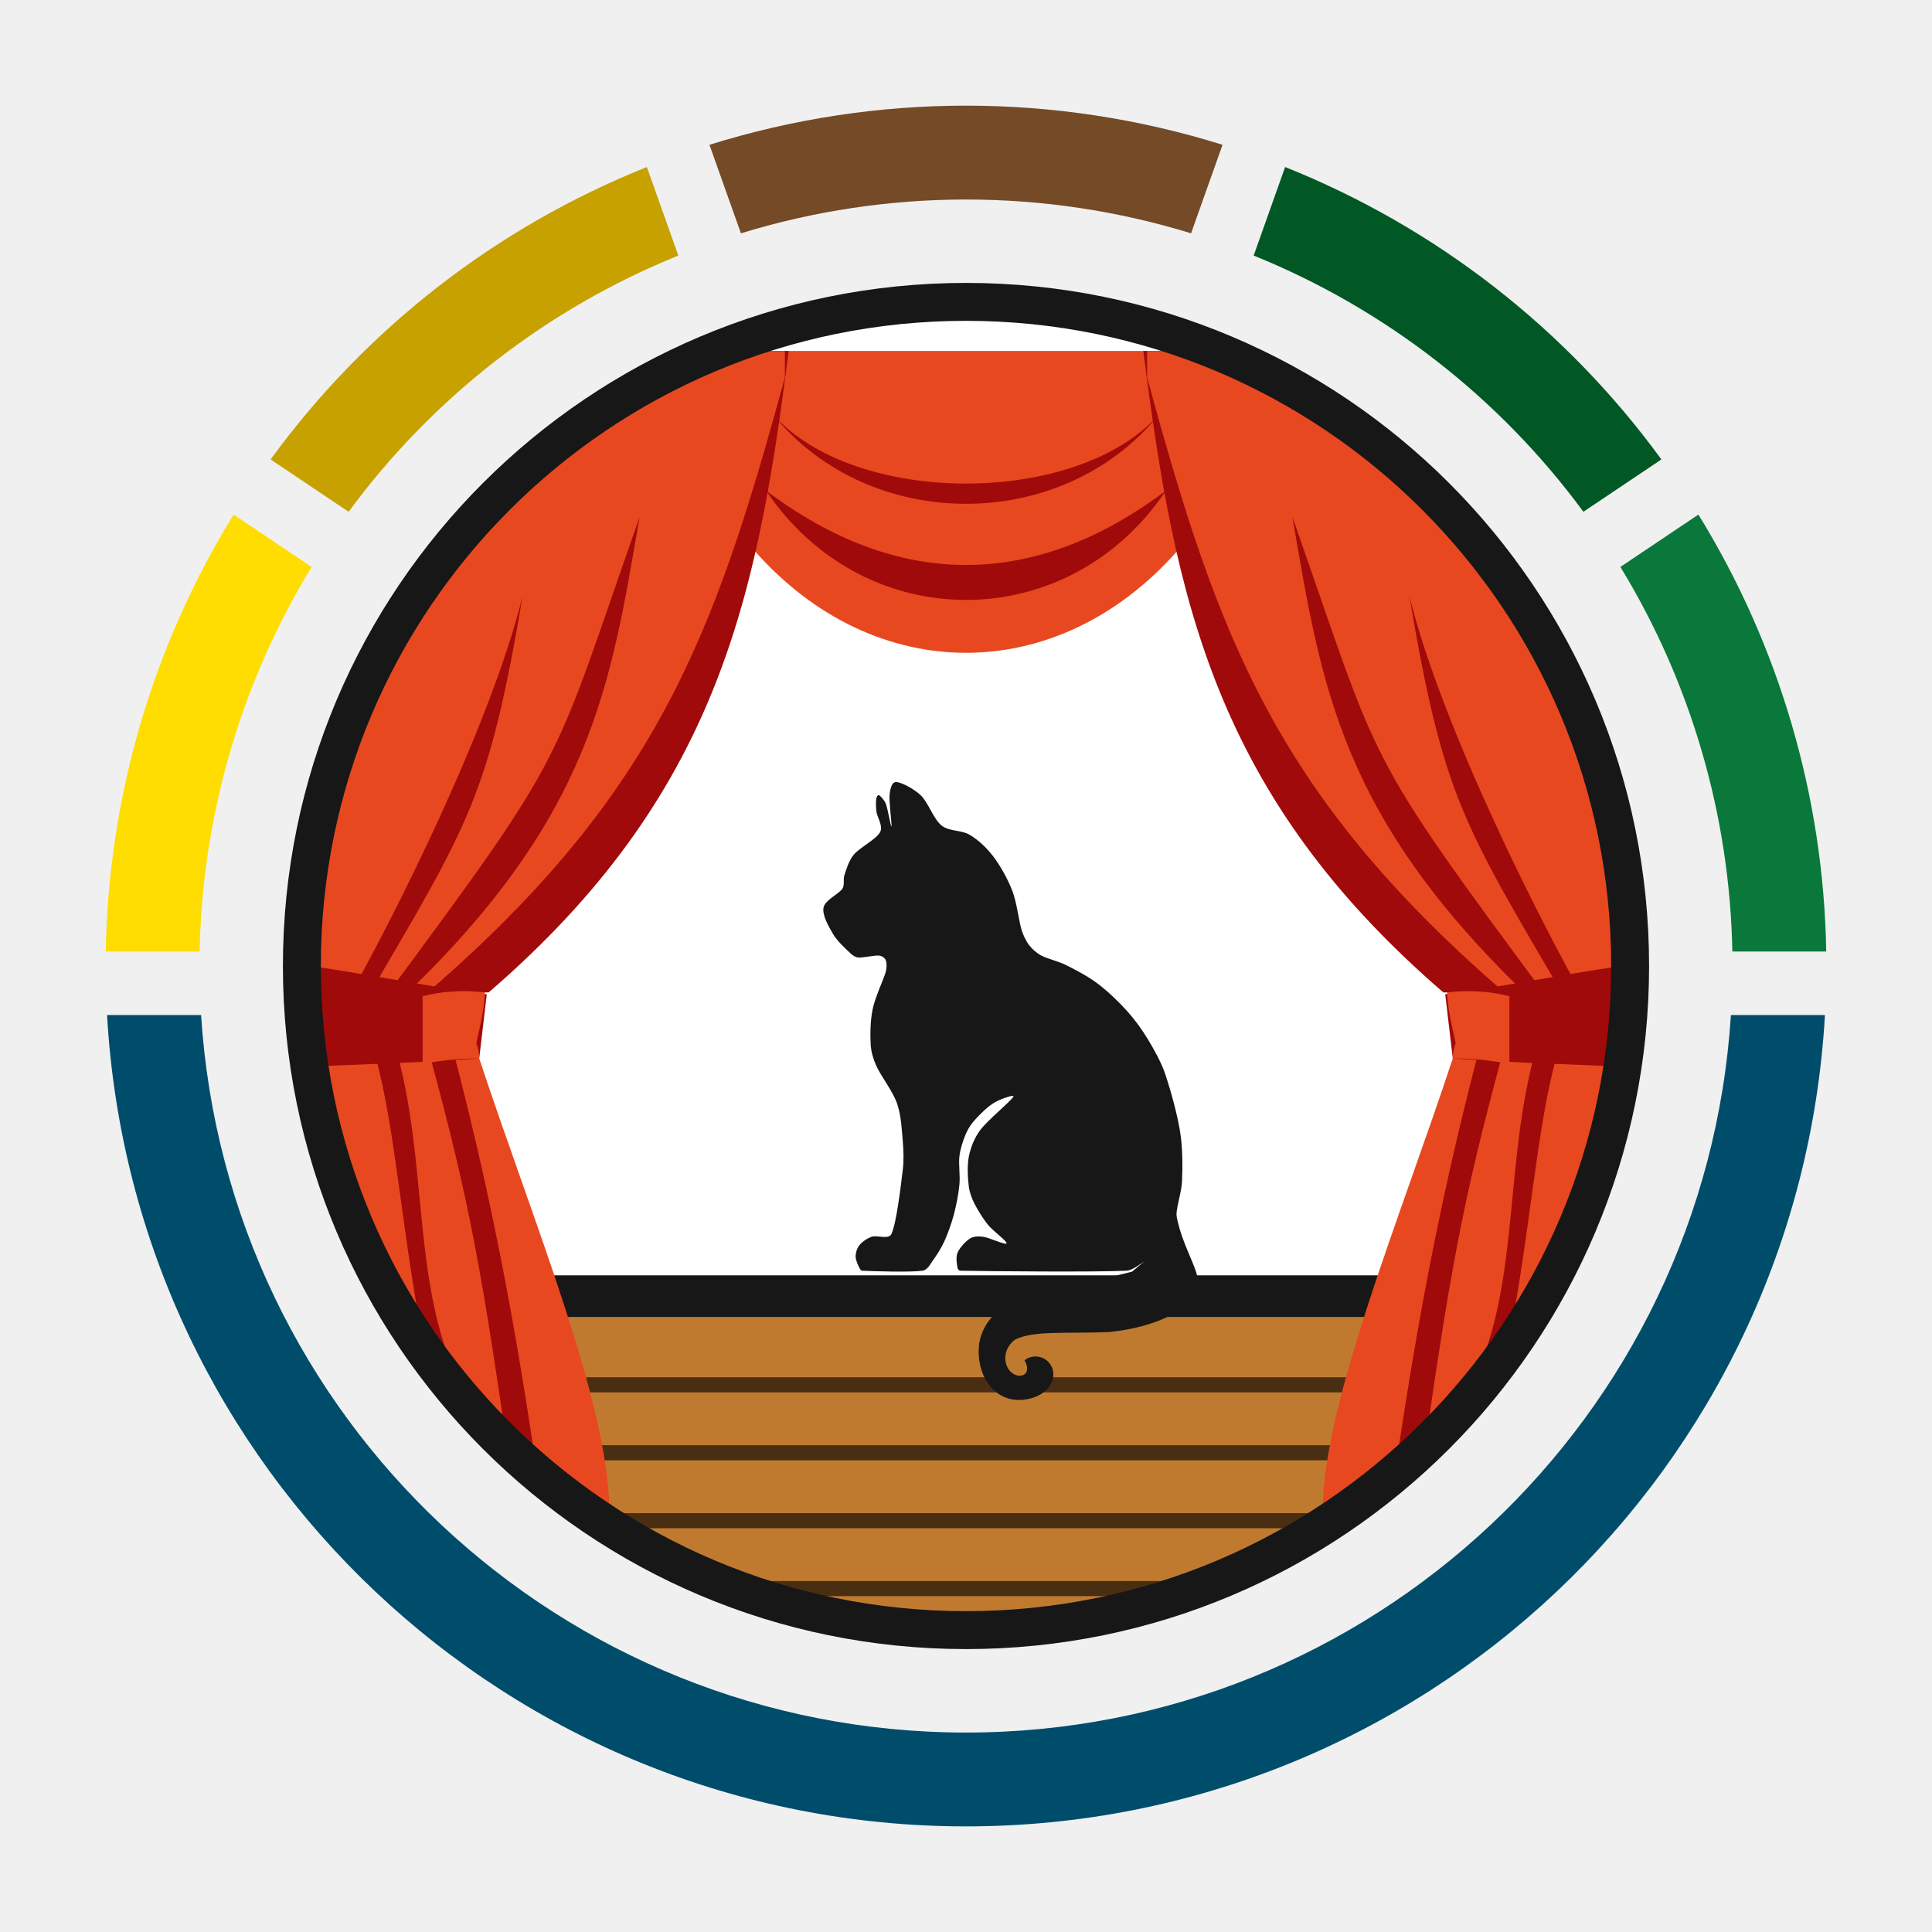
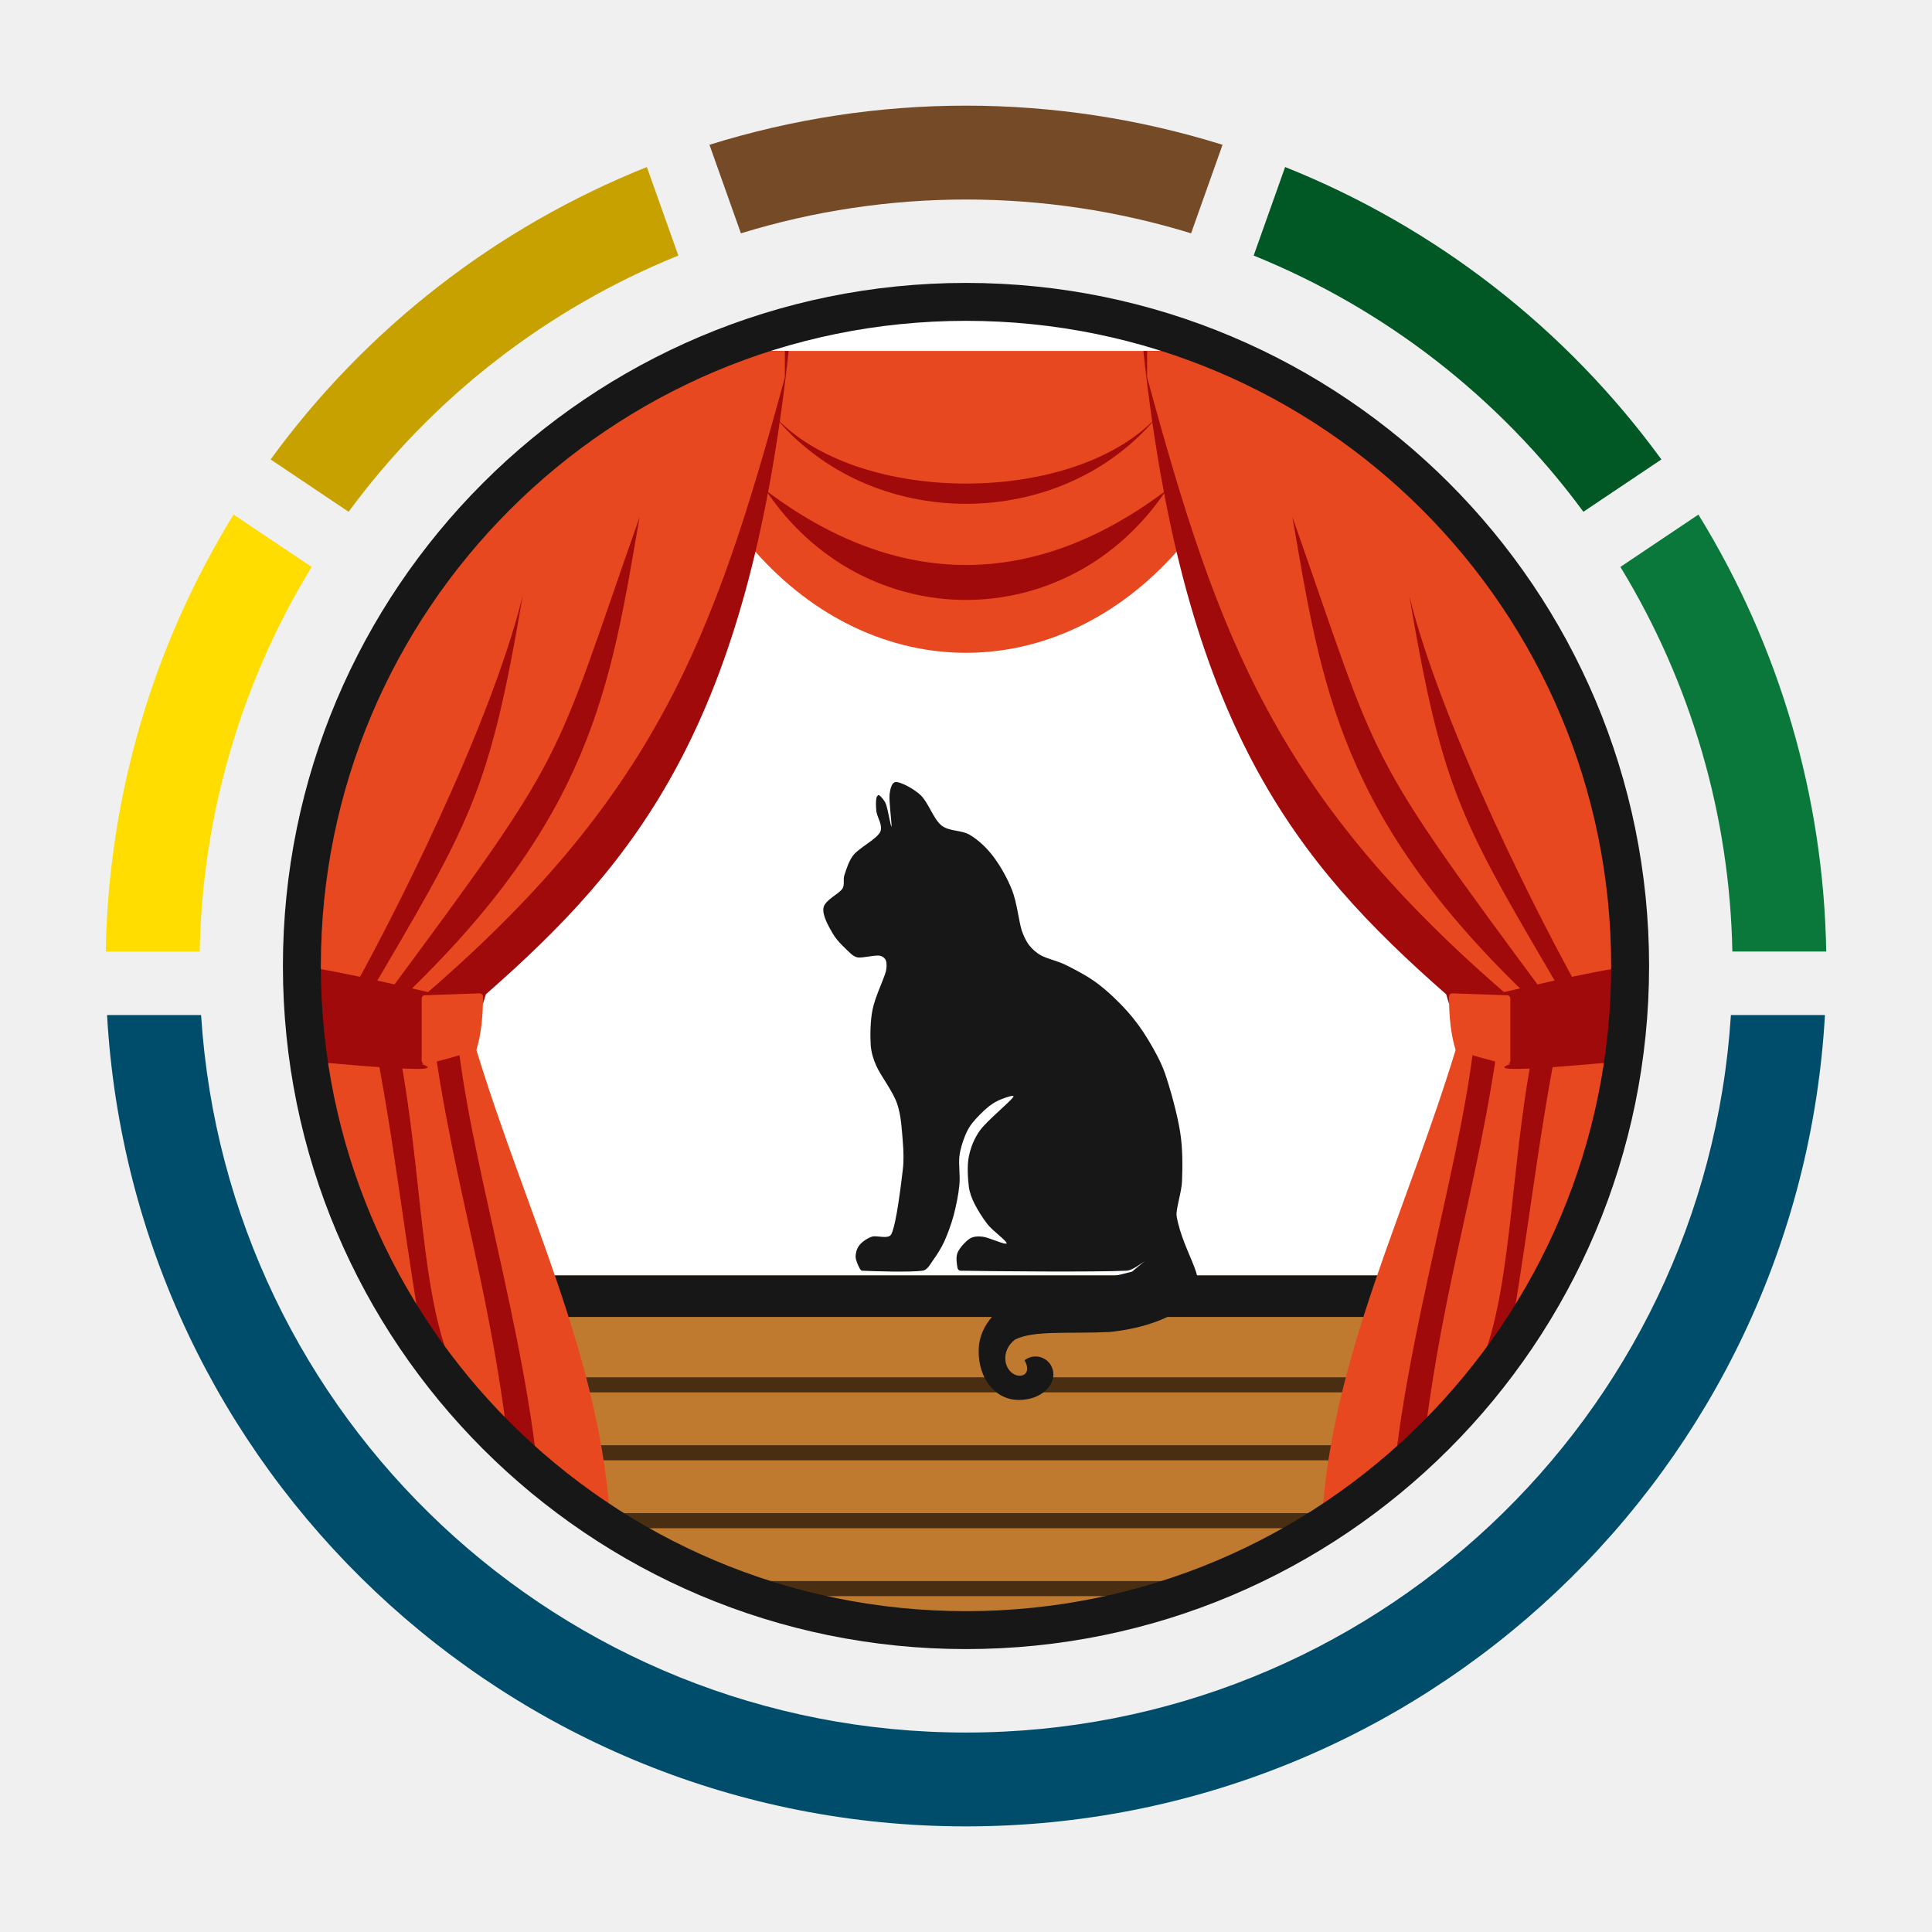
<svg xmlns="http://www.w3.org/2000/svg" viewBox="0 0 1024 1024">
  <defs>
    <clipPath id="buehne">
      <circle cx="512" cy="512" r="343.0" />
    </clipPath>
    <g id="seitenvorhang">
-       <path fill="#A00A0A" d="M100,186H418C401.3,318.3 379.8,421.8 259.0,526.0H100Z" />
+       <path fill="#A00A0A" d="M100,186H418C396.6,384.3 337.5,456.8 257.5,527.0L256,532H100Z" />
      <path fill="#E84820" d="M100,186H416V200C378.3,338.5 347.6,422.9 222.0,530.0H100Z" />
      <path fill="#A00A0A" d="M339,274C323.5,363.9 313.9,433.2 212.0,530.0L203,530C303.1,394.9 291.6,408.8 339.0,274.0Z" />
      <path fill="#A00A0A" d="M277,316C259.0,422.1 249.0,436.0 194.0,530.0L184,530C207.3,489.0 259.6,386.0 277.0,316.0Z" />
-       <path fill="#E84820" d="M100,561H254C282.2,646.5 322.1,742.2 323.0,800.0H100Z" />
-       <path fill="#A00A0A" d="M199,560C210.0,599.4 213.0,656.2 226.0,720.0L238,720C219.8,671.5 225.5,615.1 211.0,560.0Z" />
-       <path fill="#A00A0A" d="M228,560C248.8,636.8 255.9,674.7 272.0,790.0L286,790C273.9,705.7 261.2,637.7 241.0,560.0Z" />
-       <path fill="#A00A0A" d="M150,510C186.7,514.6 218.5,521.6 258.0,527.0L254,561C217.7,563.6 186.0,564.2 150.0,566.0Z" />
-       <path fill="#E84820" d="M224,528Q240,524 257,526C256.5,538 253,549 252.5,553Q254,557 254,561Q238,561 224,564Z" />
+       <path fill="#E84820" d="M100,540H246L252.5,556.5C278.7,642.2 316.2,715.6 323.0,800.0H100Z" />
+       <path fill="#A00A0A" d="M197,545C208.9,600.3 216.4,674.5 226.0,720.0L238,720C221.7,678.0 223.5,609.3 209.0,545.0Z" />
+       <path fill="#A00A0A" d="M229,545C240.3,631.8 262.4,687.1 272.0,790.0L286,790C279.2,707.1 247.6,610.3 242.0,545.0Z" />
+       <path fill="#A00A0A" d="M150,511C170.0,512.3 208.6,521.7 232.0,527.0L240,527L240,560L223.5,564C246.7,571.8 135.4,558.9 150.0,562.0Z" />
+       <path fill="#E84820" d="M223.5,529.5Q223.5,527.5 225.5,527.5L254,526.5Q256,526.5 256,528.5C256,538.5 255.0,548.5 252.5,556.5Q238.0,561.25 225.5,564Q223.5,564 223.5,562Z" />
    </g>
  </defs>
  <g id="ring">
    <path d="M56.06,504.34A456.00,456.00 0 0 1 123.81,272.74L165.16,300.48A406.25,406.25 0 0 0 105.82,504.34Z" fill="#FFDD00" />
    <path d="M143.43,243.51A456.00,456.00 0 0 1 342.86,88.53L359.53,135.45A406.25,406.25 0 0 0 184.77,271.25Z" fill="#C7A100" />
    <path d="M376.03,76.74A456.00,456.00 0 0 1 647.97,76.74L631.30,123.66A406.25,406.25 0 0 0 392.70,123.66Z" fill="#744A27" />
    <path d="M681.14,88.53A456.00,456.00 0 0 1 880.57,243.51L839.23,271.25A406.25,406.25 0 0 0 664.47,135.45Z" fill="#015824" />
    <path d="M900.19,272.74A456.00,456.00 0 0 1 967.94,504.34L918.18,504.34A406.25,406.25 0 0 0 858.84,300.48Z" fill="#09783A" />
    <path d="M967.26,537.99A456.00,456.00 0 0 1 56.74,537.99L106.58,537.99A406.25,406.25 0 0 0 917.42,537.99Z" fill="#004D6B" />
  </g>
  <g clip-path="url(#buehne)">
    <circle cx="512" cy="512" r="343.0" fill="#fff" />
    <g id="boden">
      <rect x="0" y="676" width="1024" height="400" fill="#C07A30" />
      <rect x="0" y="676" width="1024" height="22" fill="#171717" />
      <g fill="#4A2E12">
        <rect x="0" y="730" width="1024" height="8" />
        <rect x="0" y="766" width="1024" height="8" />
        <rect x="0" y="802" width="1024" height="8" />
        <rect x="0" y="838" width="1024" height="8" />
      </g>
    </g>
    <g id="schabracke">
      <path fill="#E84820" d="M400,186H624V292C560.4,364.0 463.6,364.0 400,292Z" />
      <path fill="#A00A0A" d="M410,220C453.5,268.4 570.5,268.4 614.0,220.0L614,220L614,220C563.0,282.7 461.0,282.7 410,220Z" />
      <path fill="#A00A0A" d="M406,260C475.9,312.6 548.1,312.6 618.0,260.0L618,260C566.1,337.3 457.9,337.3 406,260Z" />
    </g>
    <use href="#seitenvorhang" />
    <use href="#seitenvorhang" transform="matrix(-1 0 0 1 1024 0)" />
  </g>
  <circle id="rahmen" cx="512" cy="512" r="352.0" fill="none" stroke="#171717" stroke-width="20.1" />
  <g id="katze" fill="#171717">
    <path d="M623.0,673.5C619.6,678.4 605.6,674.1 603.0,673.5C601.1,673.1 606.8,670.8 607.5,670.0C607.8,669.6 607.5,668.3 607.0,668.5C605.2,669.1 600.7,673.3 597.0,673.5C580.7,674.3 523.9,673.8 509.0,673.5C508.3,673.5 507.6,672.7 507.5,672.0C507.2,670.4 506.5,666.5 507.5,664.0C508.6,661.4 511.8,657.9 514.0,656.5C516.0,655.2 518.7,655.2 521.0,655.5C524.2,655.9 533.1,660.1 533.5,659.0C533.9,657.9 526.3,652.5 523.5,649.0C520.8,645.6 518.2,641.3 516.5,638.0C515.1,635.2 513.9,632.1 513.5,629.0C513.0,624.8 512.5,618.0 513.5,613.0C514.5,608.0 516.5,603.1 519.5,599.0C523.4,593.8 535.1,584.2 537.0,581.5C538.2,579.8 532.9,581.8 531.0,582.5C528.8,583.3 526.1,584.8 524.0,586.5C521.4,588.6 517.6,592.4 515.5,595.0C513.8,597.1 512.5,599.5 511.5,602.0C510.3,605.0 508.9,609.2 508.5,613.0C508.0,617.3 509.0,623.0 508.5,628.0C508.0,633.2 506.8,639.0 505.5,644.0C504.2,648.8 502.3,654.0 500.5,658.0C498.9,661.5 496.4,665.4 494.5,668.0C493.0,670.1 491.6,673.1 489.0,673.5C482.8,674.4 462.6,673.8 457.0,673.5C456.3,673.5 455.8,672.6 455.5,672.0C454.9,670.8 453.5,668.0 453.5,666.0C453.5,664.0 454.2,661.6 455.5,660.0C456.9,658.2 459.5,656.4 462.0,655.5C464.8,654.5 471.0,657.2 472.5,654.0C475.2,648.1 477.5,628.2 478.5,620.0C479.1,615.0 478.9,610.0 478.5,605.0C478.0,599.2 477.7,591.4 475.5,585.0C473.2,578.3 466.8,570.2 464.5,565.0C462.9,561.5 461.8,557.8 461.5,554.0C461.2,549.0 461.2,541.2 462.5,535.0C463.8,528.5 468.3,519.3 469.5,515.0C470.0,513.1 470.1,510.4 469.5,509.0C469.0,507.7 467.4,506.6 466.0,506.5C463.6,506.2 457.5,507.7 455.0,507.5C453.5,507.4 452.1,506.5 451.0,505.5C448.8,503.4 443.9,499.1 441.5,495.0C439.1,490.9 435.7,485.0 436.5,481.0C437.3,477.0 444.7,473.8 446.5,471.0C447.8,469.0 446.8,466.2 447.5,464.0C448.5,461.0 449.9,456.1 452.5,453.0C455.7,449.2 464.5,444.8 466.5,441.0C468.2,437.7 464.8,433.0 464.5,430.0C464.2,427.7 464.2,424.4 464.5,423.0C464.6,422.3 465.4,421.1 466.0,421.5C466.8,422.0 468.8,424.2 469.5,426.0C470.6,428.8 472.2,438.8 472.5,438.0C472.8,437.2 471.1,424.9 471.5,421.0C471.8,418.6 472.5,414.4 475.0,414.5C477.8,414.6 484.4,418.1 488.0,421.5C492.0,425.3 494.7,434.0 499.0,437.5C503.1,440.8 509.5,439.8 514.0,442.5C518.6,445.2 523.1,449.5 526.5,454.0C530.2,458.9 534.0,465.6 536.5,472.0C539.0,478.5 540.0,488.2 541.5,493.0C542.4,495.8 543.8,498.8 545.5,501.0C547.2,503.2 549.5,505.2 552.0,506.5C555.2,508.2 560.8,509.4 565.0,511.5C570.0,514.0 576.8,517.5 582.0,521.5C587.4,525.6 593.1,531.1 597.5,536.0C601.6,540.6 605.3,545.7 608.5,551.0C611.8,556.5 615.3,562.7 617.5,569.0C620.3,577.2 624.0,590.5 625.5,600.0C626.9,608.6 626.8,618.7 626.5,626.0C626.2,632.1 623.9,637.9 623.5,644.0C622.9,651.9 626.4,668.6 623.0,673.5Z" />
    <path d="M612,664 L600,674 C585,678 562,682 546,686 C531,690 521,700 519,712 C517,728 526,742 540,742 C552,742 560,734 558,726 C556,719 548,717 543,721 C546,726 544,730 539,729 C532,727 530,716 538,710 C548,705 566,707 588,706 C608,704 626,697 633,687 C641,678 625,662 623,640 Z" />
  </g>
</svg>
